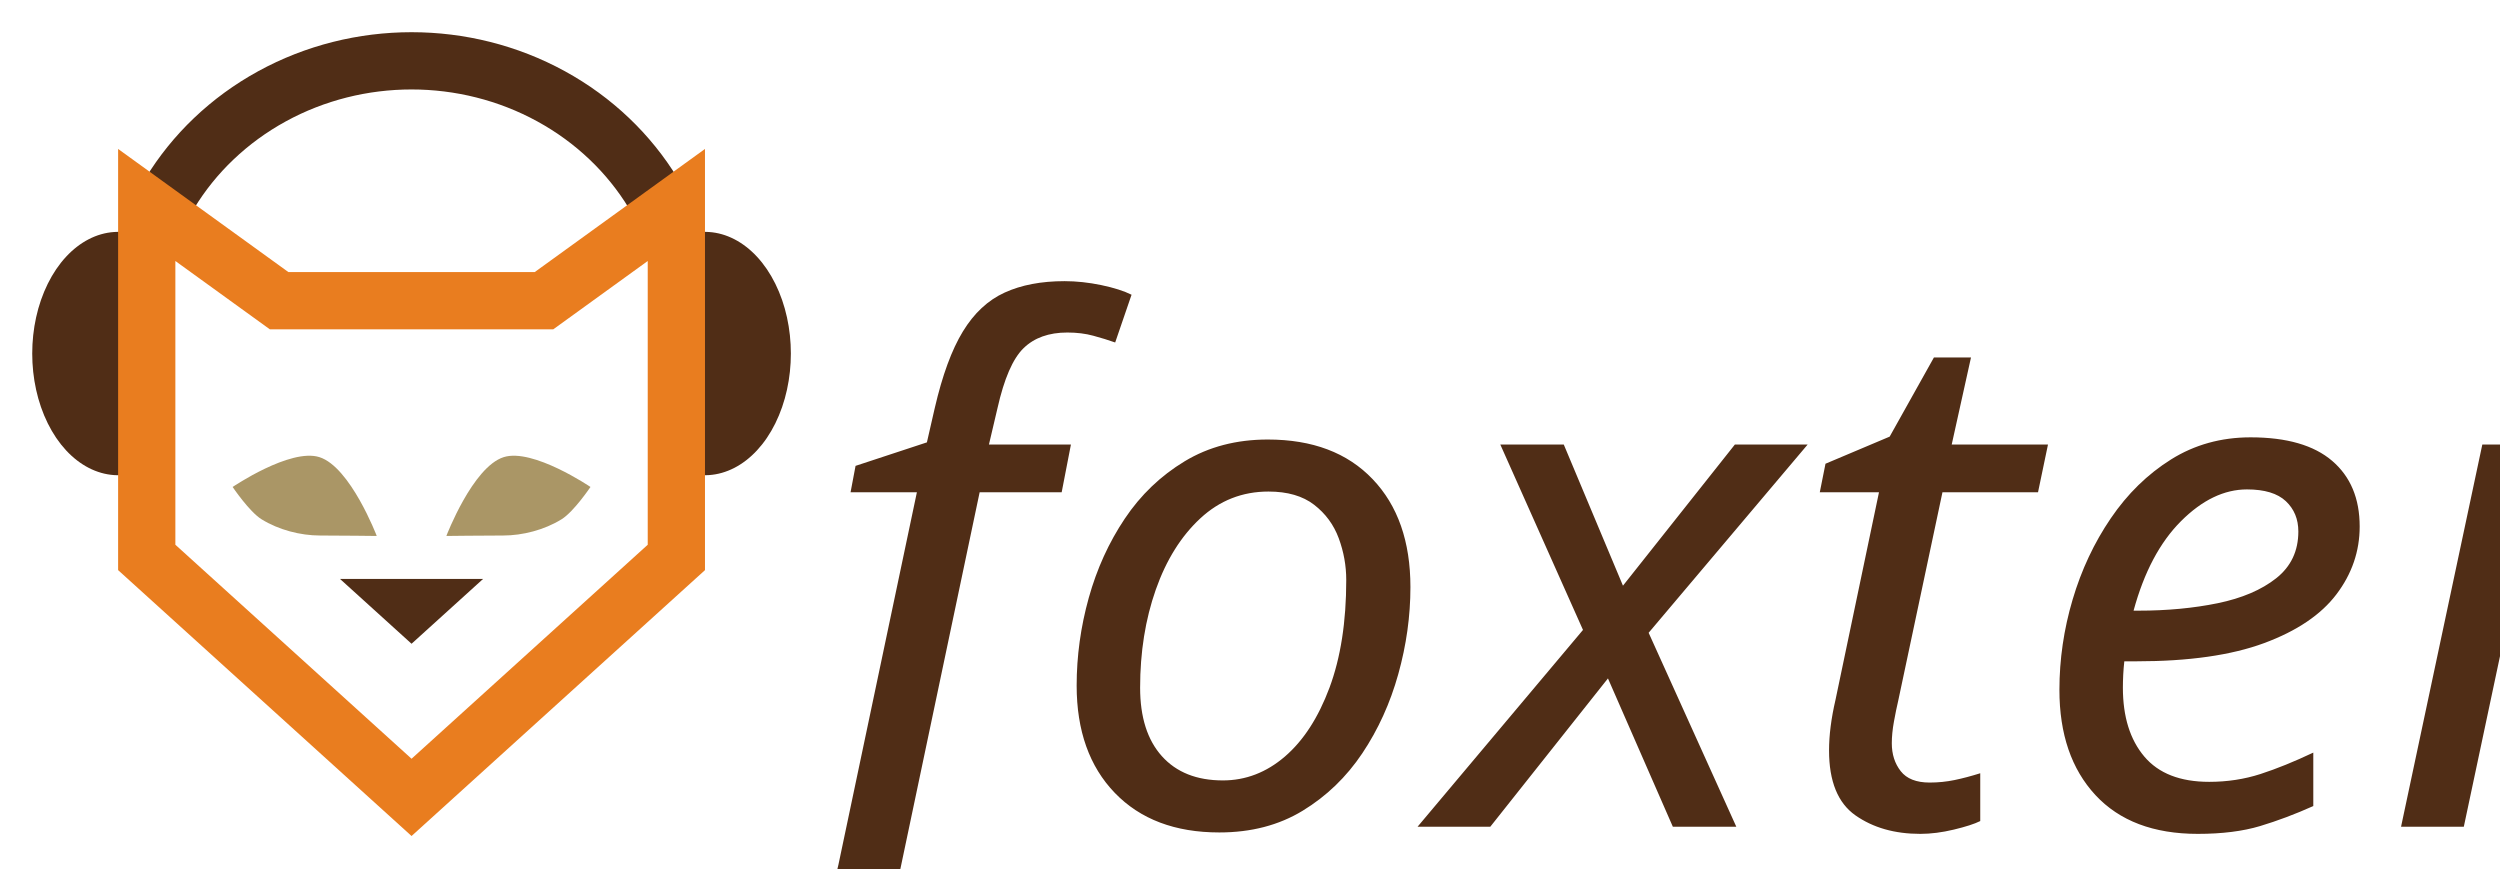
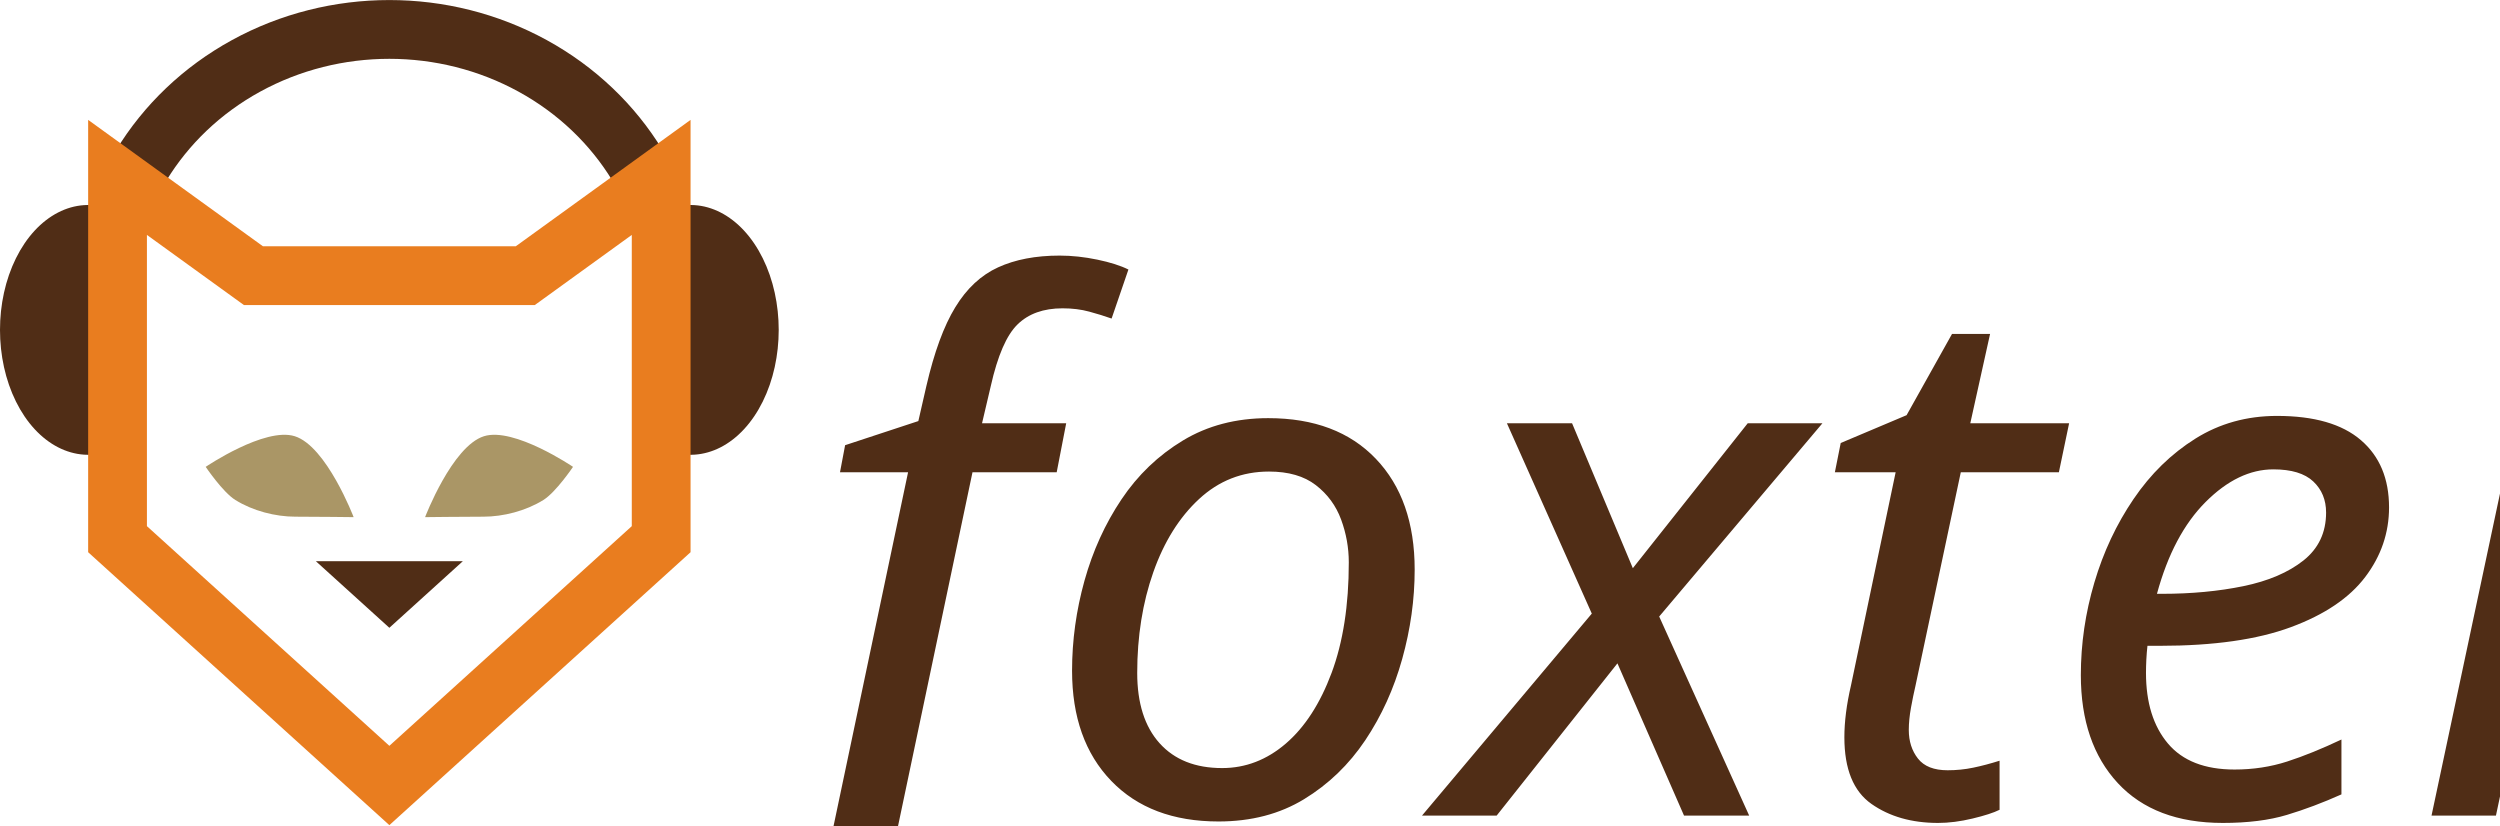
- <svg xmlns="http://www.w3.org/2000/svg" width="822.854mm" height="285.75mm" viewBox="0 0 822.854 285.75" version="1.1" id="svg2366">
+ <svg xmlns="http://www.w3.org/2000/svg" width="801.636mm" height="264.583mm" viewBox="0 0 801.636 264.583" version="1.1" id="svg2366">
  <defs id="defs2360" />
-   <g id="layer1" transform="translate(-29.13694,-72.32722)">
+   <g id="layer1" transform="translate(-39.74612,-82.91058)">
    <path style="fill:none;fill-opacity:1;fill-rule:evenodd;stroke:#502d16;stroke-width:18.845;stroke-linecap:round;stroke-linejoin:round;stroke-miterlimit:4;stroke-dasharray:none;stroke-opacity:1" id="path1710-0-1-3-3" transform="scale(1,-1)" d="m 256.465,-179.508 a 91.87,87.159 0 0 1 -45.935,75.482 91.87,87.159 0 0 1 -91.87,0 91.87,87.159 0 0 1 -45.935,-75.482" />
    <path style="fill:#502d16;fill-opacity:1;fill-rule:evenodd;stroke:none;stroke-width:2.356;stroke-linecap:round;stroke-linejoin:round;stroke-miterlimit:4;stroke-dasharray:none;stroke-opacity:1" id="path1710-0-1" transform="matrix(0,1,1,0,0,0)" d="m 227.377,253.86 a 40.046,28.268 0 0 1 -15.712,30.472 40.046,28.268 0 0 1 -45.939,0 40.046,28.268 0 0 1 -15.712,-30.472" />
    <path style="fill:#502d16;fill-opacity:1;fill-rule:evenodd;stroke:none;stroke-width:2.356;stroke-linecap:round;stroke-linejoin:round;stroke-miterlimit:4;stroke-dasharray:none;stroke-opacity:1" id="path1710-0-1-3" transform="matrix(0,-1,-1,0,0,0)" d="m -150.014,-75.33 a 40.046,28.268 0 0 1 -15.712,30.472 40.046,28.268 0 0 1 -45.939,1e-6 40.046,28.268 0 0 1 -15.712,-30.472" />
    <path style="fill:none;fill-rule:evenodd;stroke:#e97d1f;stroke-width:18.845;stroke-linecap:butt;stroke-linejoin:miter;stroke-miterlimit:4;stroke-dasharray:none;stroke-opacity:1" d="m 77.436,139.794 v 116.008 l 87.159,78.976 87.159,-78.976 v -116.008 l -43.579,31.515 h -87.159 z" id="path1063-1-8-2-9-2-9" />
    <path style="fill:#502d16;fill-rule:evenodd;stroke:#502d16;stroke-width:3.978;stroke-linecap:butt;stroke-linejoin:miter;stroke-miterlimit:4;stroke-dasharray:none;stroke-opacity:1" d="m 146.196,264.859 18.399,16.672 18.399,-16.672 z" id="path1063-1-8-2-9-2-4-4" />
    <path style="fill:#aa9666;fill-opacity:1;fill-rule:evenodd;stroke:none;stroke-width:0.471px;stroke-linecap:butt;stroke-linejoin:miter;stroke-opacity:1" d="m 176.052,248.736 c 0,0 8.677,-22.735 18.88,-25.95 9.6,-3.025 28.555,9.822 28.555,9.822 0,0 -5.463,8.114 -9.496,10.622 -5.656,3.518 -12.86,5.358 -19.25,5.358 -6.816,0 -18.689,0.148 -18.689,0.148 z" id="path1967-9" />
    <path style="fill:#aa9666;fill-opacity:1;fill-rule:evenodd;stroke:none;stroke-width:0.471px;stroke-linecap:butt;stroke-linejoin:miter;stroke-opacity:1" d="m 153.14,248.736 c 0,0 -8.677,-22.735 -18.88,-25.95 -9.6,-3.025 -28.555,9.822 -28.555,9.822 0,0 5.463,8.114 9.496,10.622 5.656,3.518 12.86,5.358 19.25,5.358 6.816,0 18.689,0.148 18.689,0.148 z" id="path1967-7-0" />
    <text xml:space="preserve" style="font-style:normal;font-weight:normal;font-size:234.738px;line-height:1.25;font-family:sans-serif;fill:#502d16;fill-opacity:1;fill-rule:evenodd;stroke:none;stroke-width:5.868" x="297.593" y="344.442" id="text2975">
      <tspan id="tspan2973" x="297.593" y="344.442" style="font-style:italic;font-variant:normal;font-weight:normal;font-stretch:normal;font-family:'Ubuntu Condensed';-inkscape-font-specification:'Ubuntu Condensed, Italic';fill:#502d16;fill-opacity:1;stroke-width:5.868">foxter</tspan>
    </text>
  </g>
</svg>
